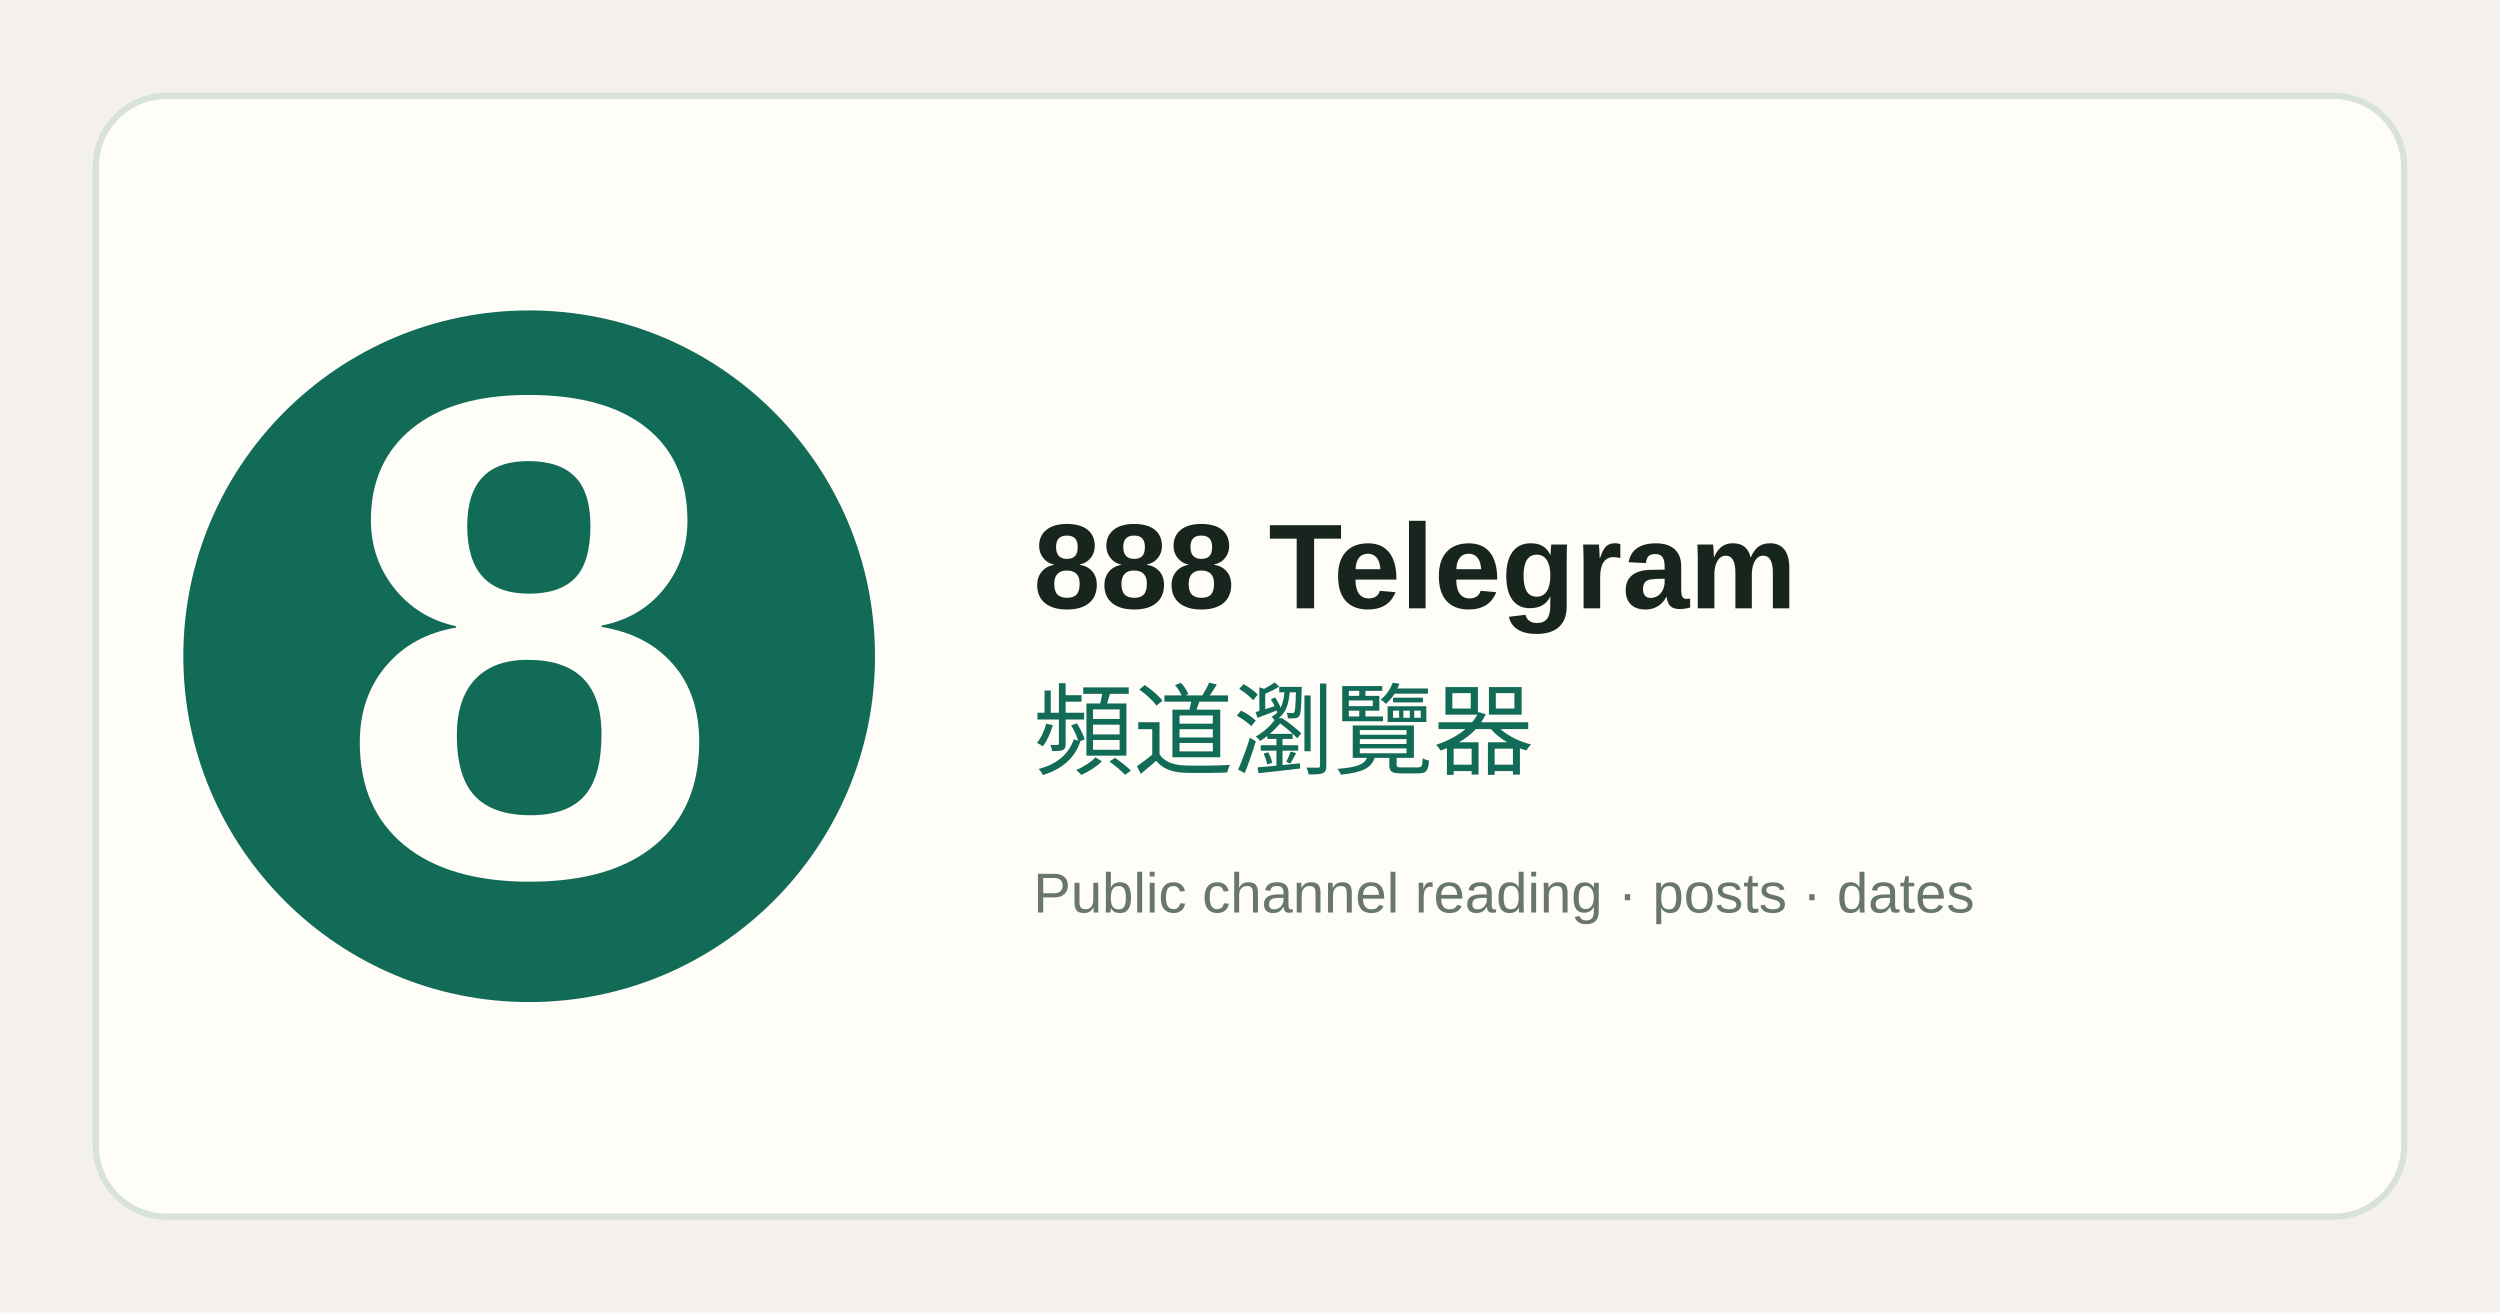
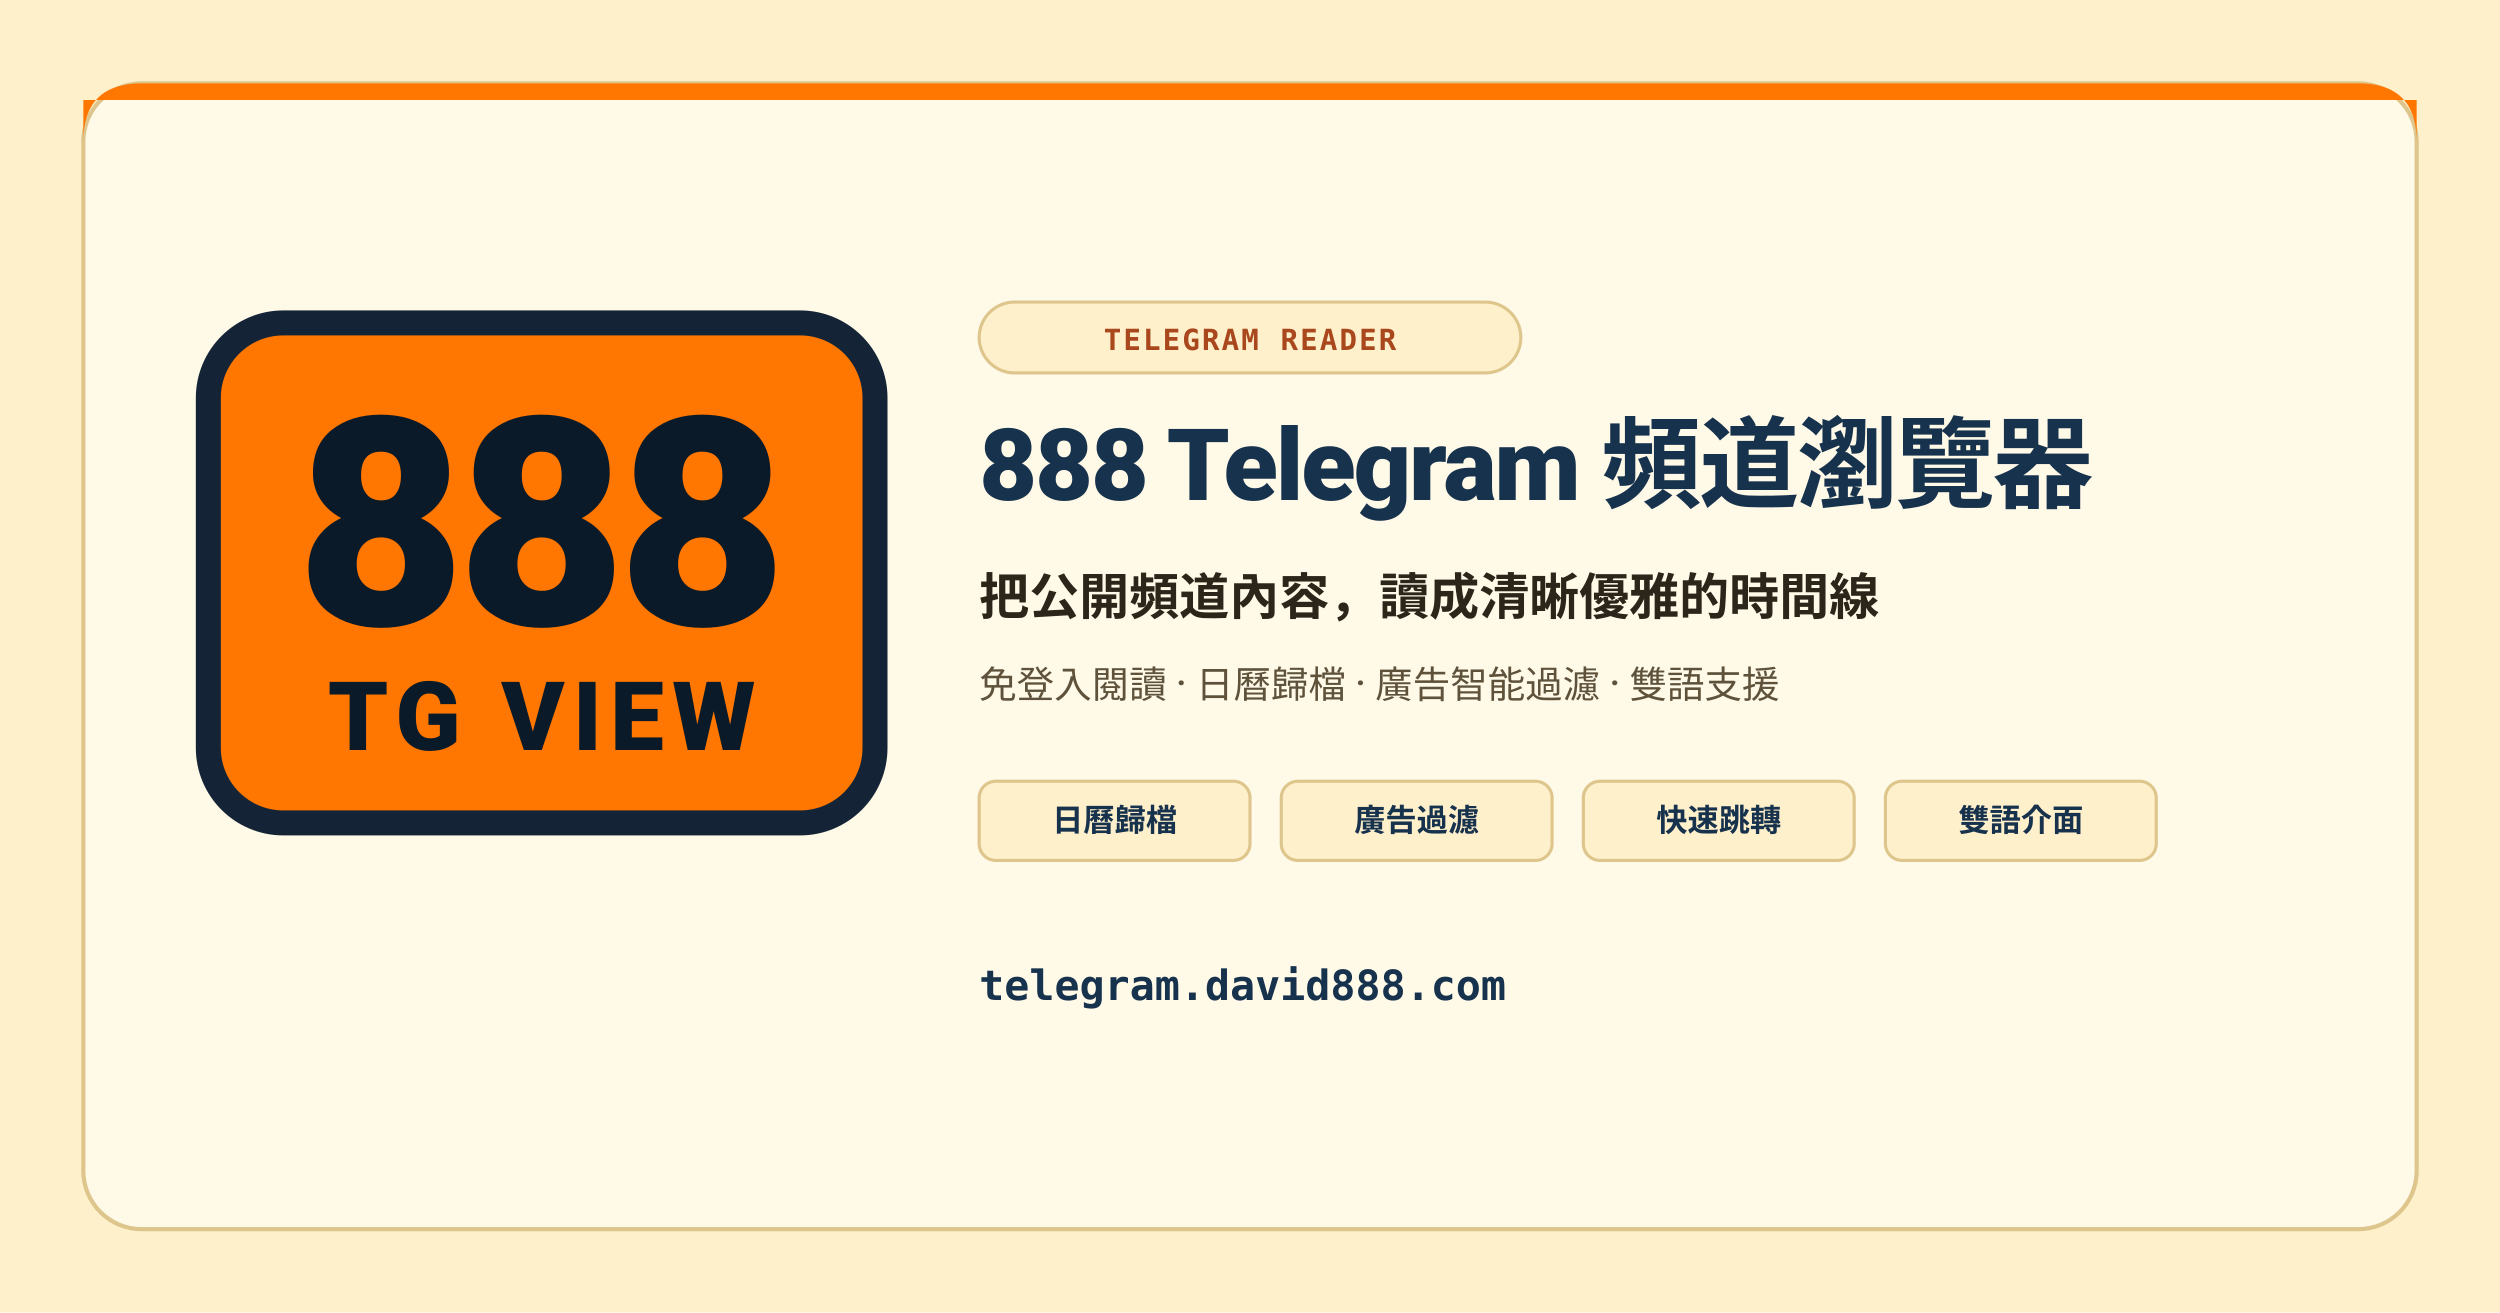
<svg xmlns="http://www.w3.org/2000/svg" width="1200" height="630" viewBox="0 0 1200 630">
-   <rect width="1200" height="630" fill="#f4f1ec" />
-   <rect x="46" y="46" width="1108" height="538" rx="34" fill="#fffdf8" stroke="#d8e2db" stroke-width="3" />
-   <circle cx="254" cy="315" r="166" fill="#126b57" />
-   <text x="254" y="420" text-anchor="middle" font-family="Arial,Helvetica,sans-serif" font-size="330" font-weight="800" fill="#fffdf8">8</text>
-   <text x="496" y="292" font-family="Arial,Helvetica,sans-serif" font-size="58" font-weight="700" fill="#18251f">888 Telegram</text>
-   <text x="496" y="368" font-family="Arial,Helvetica,sans-serif" font-size="48" fill="#126b57">頻道瀏覽器</text>
-   <text x="496" y="438" font-family="Arial,Helvetica,sans-serif" font-size="27" fill="#68766f">Public channel reading · posts · dates</text>
+   <defs>
+     <style>
+       .font-sans { font-family: -apple-system, BlinkMacSystemFont, "Segoe UI", Roboto, "Helvetica Neue", "Noto Sans TC", sans-serif; }
+       .font-mono { font-family: "JetBrains Mono", "Fira Code", Menlo, Monaco, monospace; }
+     </style>
+   </defs>
+   <rect width="1200" height="630" fill="#fff0cc" />
+   <rect x="40" y="40" width="1120" height="550" rx="28" fill="#fff9e8" stroke="#ddc58b" stroke-width="2" />
+   <path d="M 68 40 L 1132 40 Q 1160 40 1160 68 L 1160 48 L 40 48 L 40 68 Q 40 40 68 40 Z" fill="#ff7600" />
+   <g transform="translate(100, 155)">
+     <rect width="320" height="240" rx="36" fill="#ff7600" stroke="#142436" stroke-width="12" />
+     <text x="160" y="145" text-anchor="middle" class="font-sans" font-size="140" font-weight="900" fill="#0b1a29" letter-spacing="-4">888</text>
+     <text x="160" y="205" text-anchor="middle" class="font-sans" font-size="46" font-weight="800" fill="#0b1a29" letter-spacing="4">TG VIEW</text>
+   </g>
+   <g transform="translate(470, 0)">
+     <rect x="0" y="145" width="260" height="34" rx="17" fill="#fff0cc" stroke="#ddc58b" stroke-width="1.5" />
+     <text x="130" y="168" text-anchor="middle" class="font-mono" font-size="14" font-weight="700" fill="#a9471d" letter-spacing="1">TELEGRAM READER</text>
+     <text x="0" y="240" class="font-sans" font-size="48" font-weight="800" fill="#17324d" letter-spacing="-1">888 Telegram 頻道瀏覽器</text>
+     <text x="0" y="295" class="font-sans" font-size="24" font-weight="600" fill="#2b251a">把公開頻道內容，讀成清晰優雅的時間線</text>
+     <text x="0" y="335" class="font-sans" font-size="18" font-weight="500" fill="#5e523b">免登入閱讀 · 日曆歸檔 · 廣告智能過濾 · 雙語支援</text>
+     <g transform="translate(0, 375)">
+       <rect x="0" y="0" width="130" height="38" rx="8" fill="#fff0cc" stroke="#ddc58b" stroke-width="1.5" />
+       <text x="65" y="24" text-anchor="middle" class="font-sans" font-size="15" font-weight="700" fill="#17324d">日曆歸檔</text>
+       <rect x="145" y="0" width="130" height="38" rx="8" fill="#fff0cc" stroke="#ddc58b" stroke-width="1.5" />
+       <text x="210" y="24" text-anchor="middle" class="font-sans" font-size="15" font-weight="700" fill="#17324d">廣告過濾</text>
+       <rect x="290" y="0" width="130" height="38" rx="8" fill="#fff0cc" stroke="#ddc58b" stroke-width="1.5" />
+       <text x="355" y="24" text-anchor="middle" class="font-sans" font-size="15" font-weight="700" fill="#17324d">快速跳轉</text>
+       <rect x="435" y="0" width="130" height="38" rx="8" fill="#fff0cc" stroke="#ddc58b" stroke-width="1.5" />
+       <text x="500" y="24" text-anchor="middle" class="font-sans" font-size="15" font-weight="700" fill="#17324d">雙語介面</text>
+     </g>
+     <text x="0" y="480" class="font-mono" font-size="20" font-weight="700" fill="#17324d">telegram.david888.com</text>
+   </g>
</svg>
